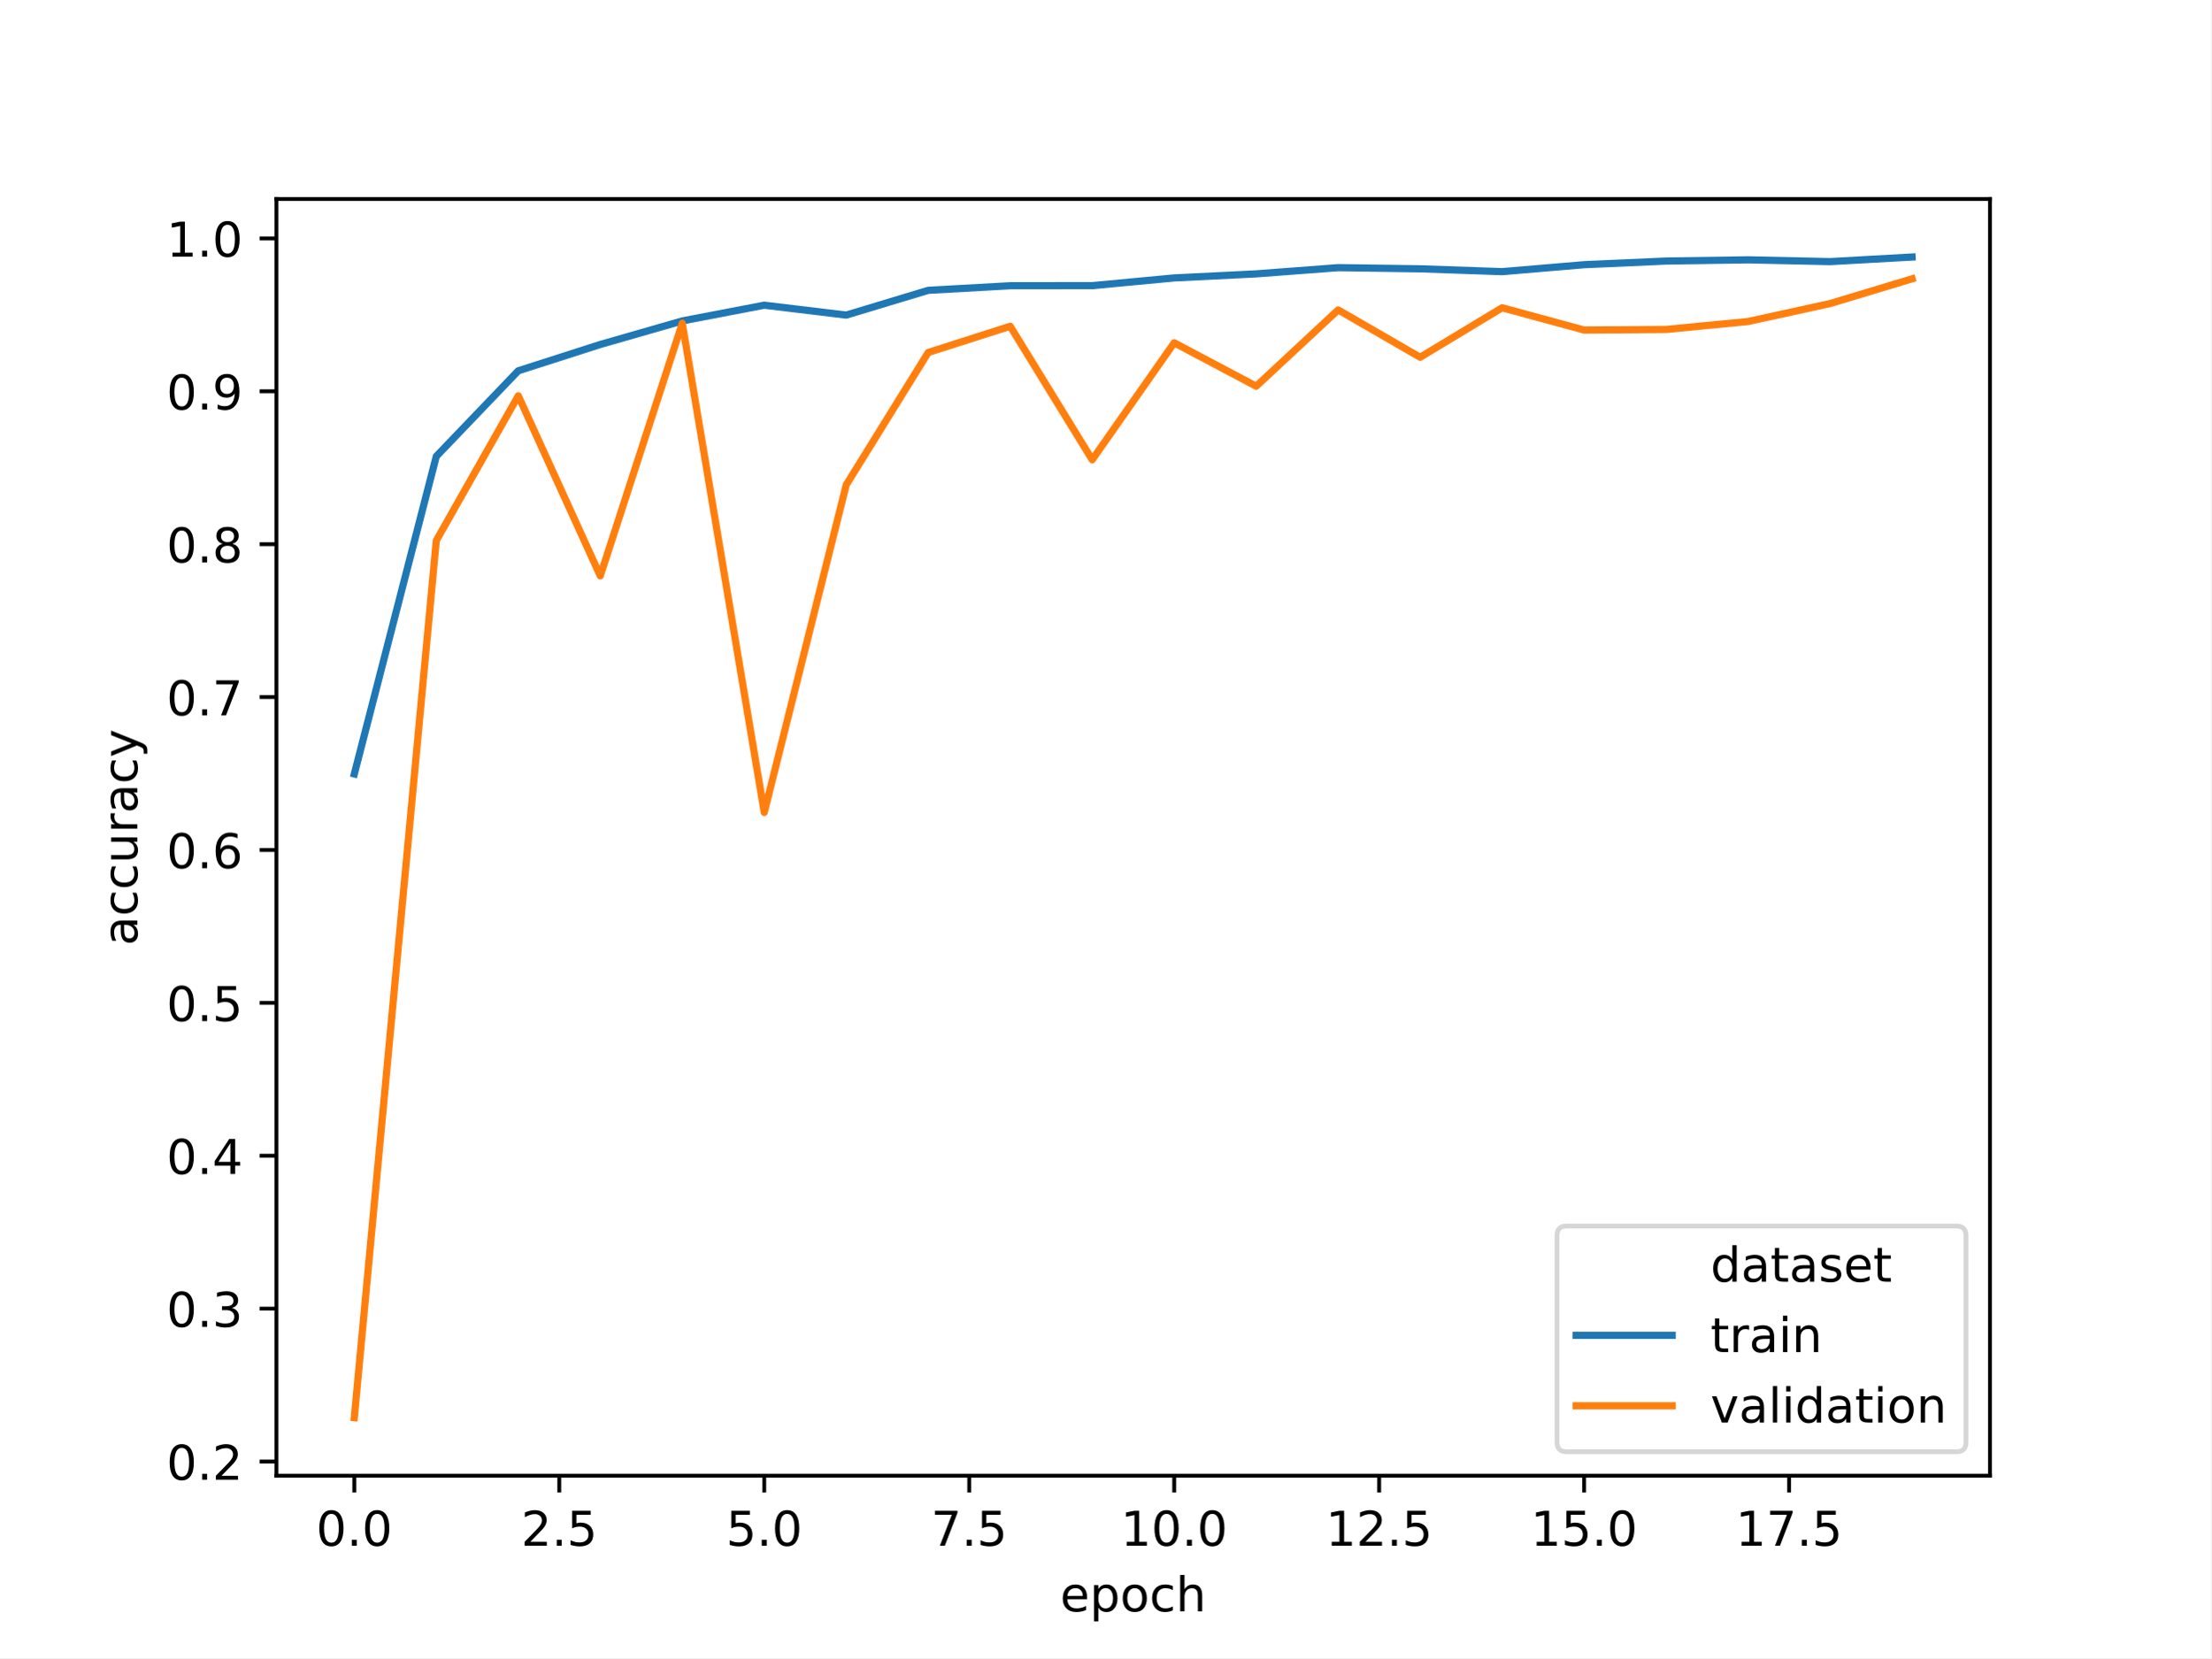
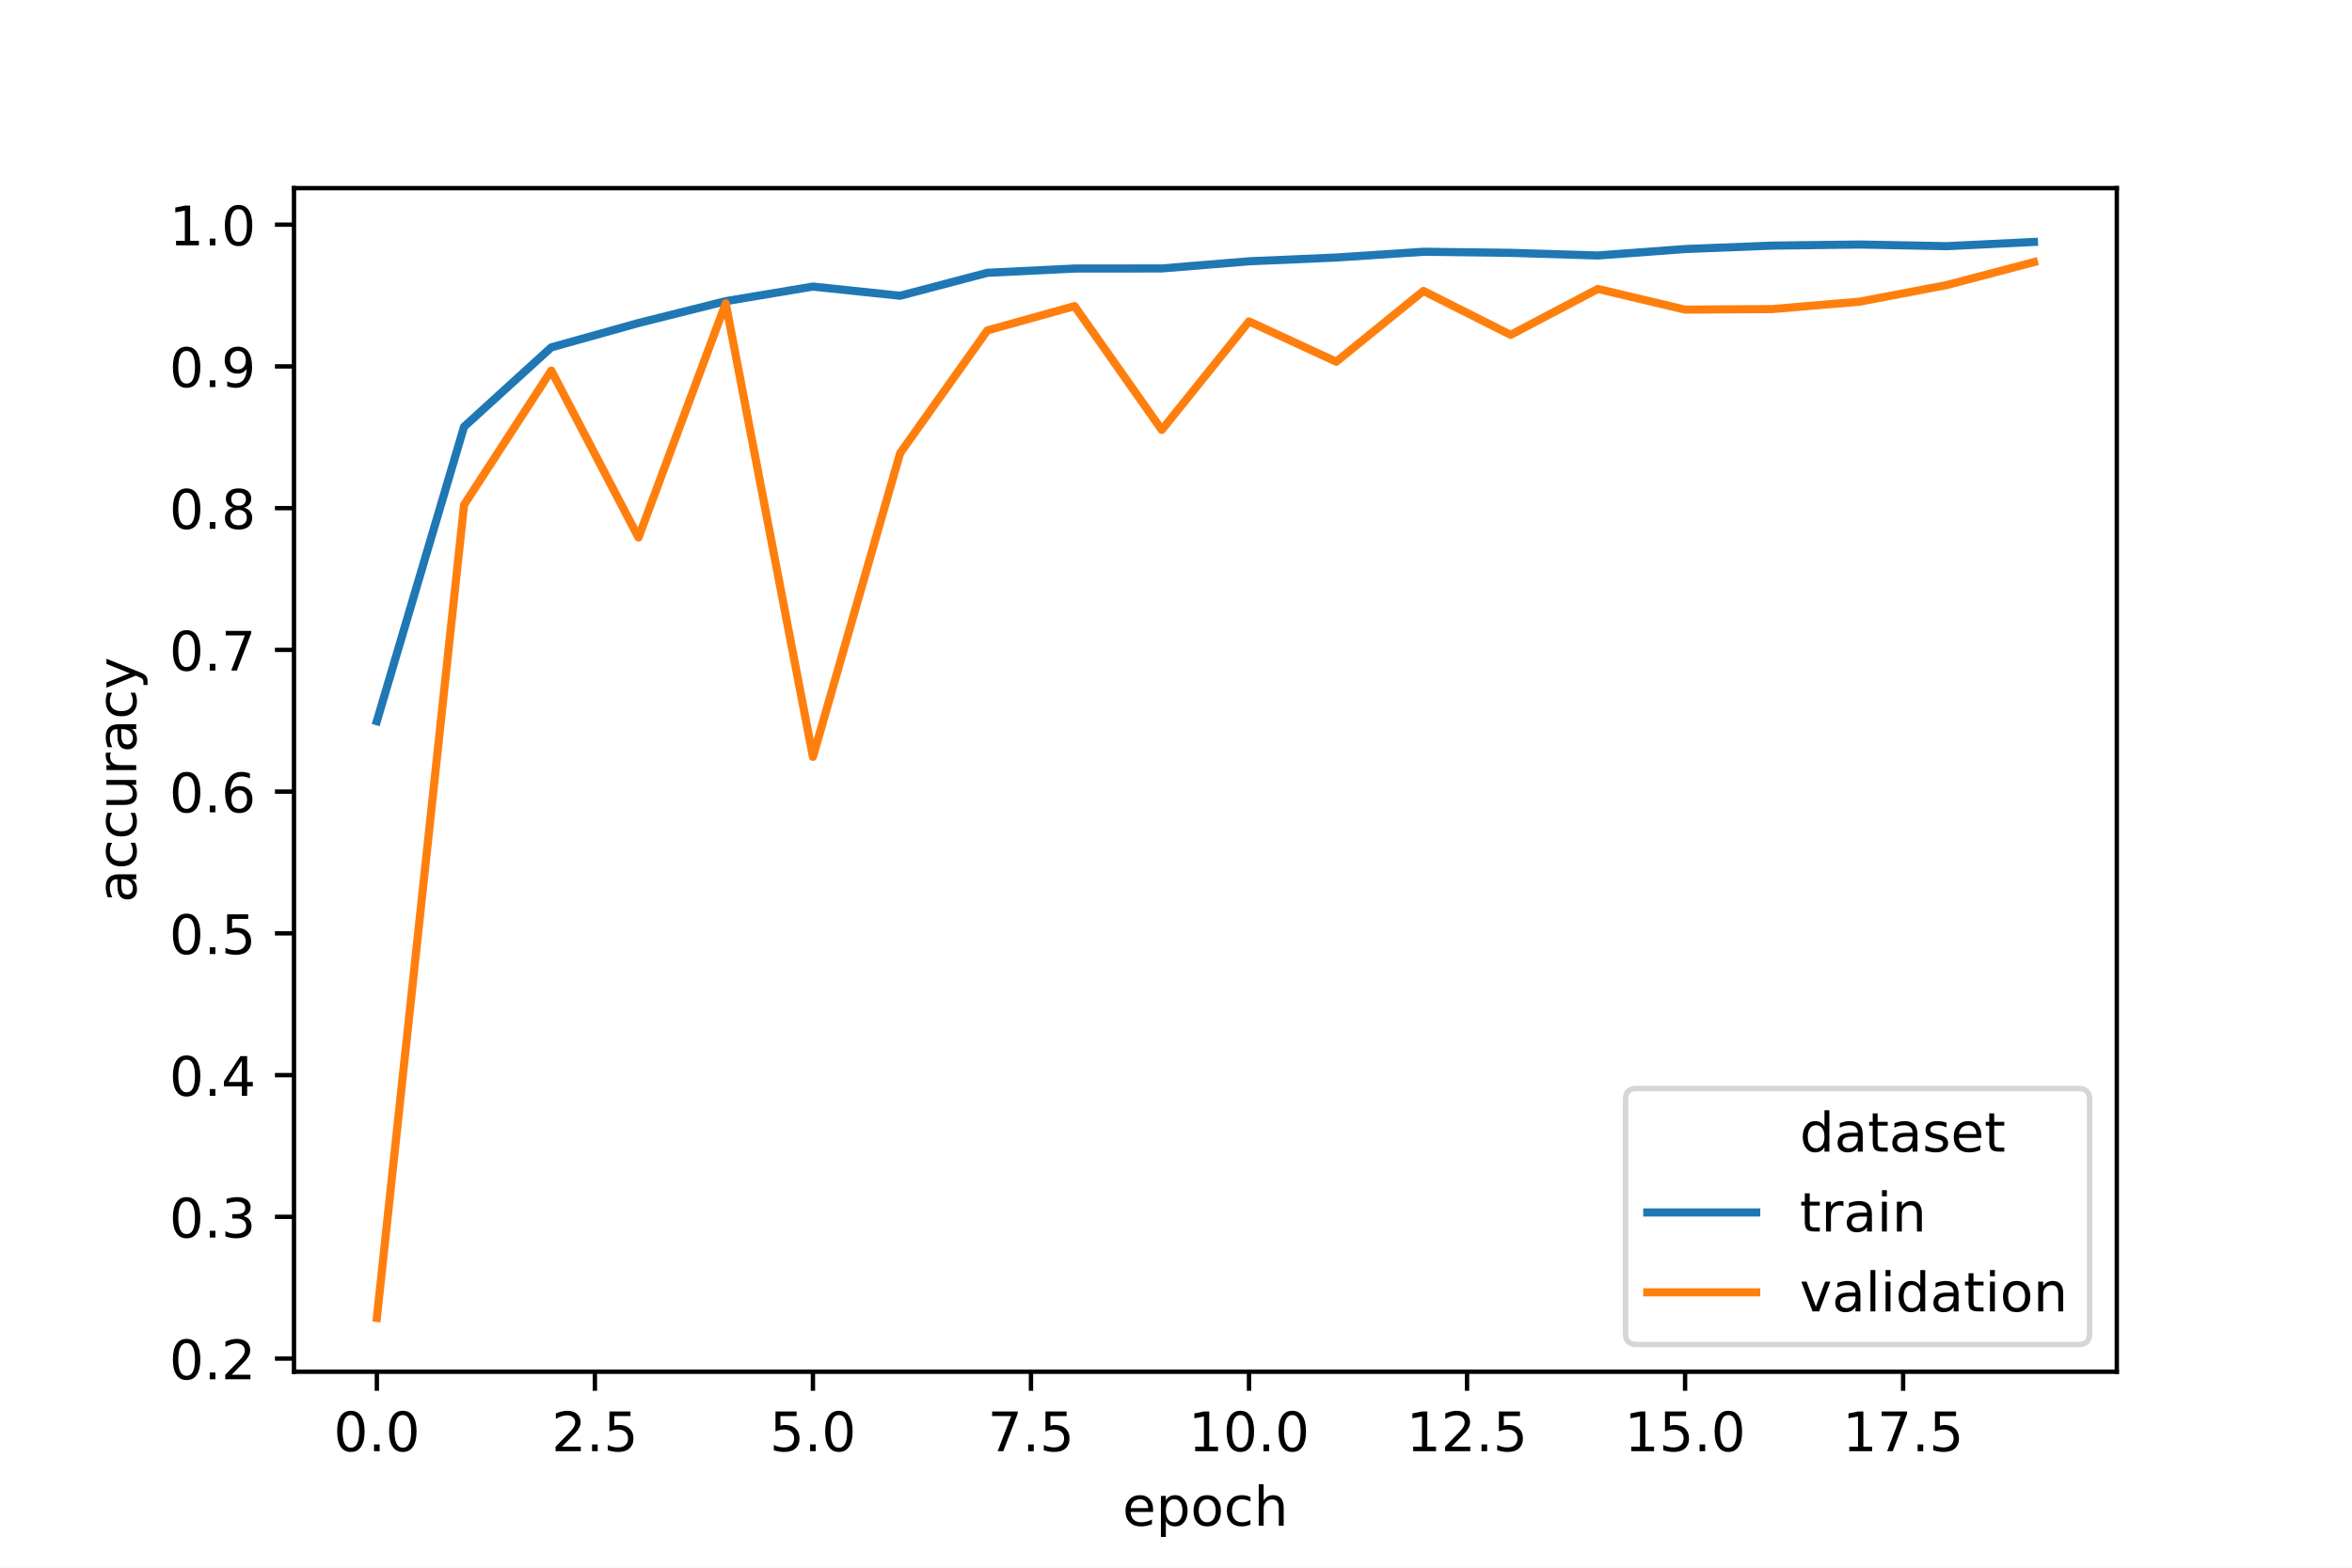
- <svg xmlns="http://www.w3.org/2000/svg" xmlns:xlink="http://www.w3.org/1999/xlink" height="345.6pt" version="1.1" viewBox="0 0 460.8 345.6" width="460.8pt">
+ <svg xmlns="http://www.w3.org/2000/svg" xmlns:xlink="http://www.w3.org/1999/xlink" height="288pt" version="1.1" viewBox="0 0 432 288" width="432pt">
  <defs>
    <style type="text/css">
*{stroke-linecap:butt;stroke-linejoin:round;}
  </style>
  </defs>
  <g id="figure_1">
    <g id="patch_1">
-       <path d="M 0 345.6  L 460.8 345.6  L 460.8 0  L 0 0  z " style="fill:#ffffff;" />
+       <path d="M 0 288  L 432 288  L 432 0  L 0 0  z " style="fill:#ffffff;" />
    </g>
    <g id="axes_1">
      <g id="patch_2">
-         <path d="M 57.6 307.584  L 414.72 307.584  L 414.72 41.472  L 57.6 41.472  z " style="fill:#ffffff;" />
+         <path d="M 54 252  L 388.8 252  L 388.8 34.56  L 54 34.56  z " style="fill:#ffffff;" />
      </g>
      <g id="matplotlib.axis_1">
        <g id="xtick_1">
          <g id="line2d_1">
            <defs>
-               <path d="M 0 0  L 0 3.5  " id="m72e42066ee" style="stroke:#000000;stroke-width:0.8;" />
-             </defs>
-             <g>
-               <use style="stroke:#000000;stroke-width:0.8;" x="73.833" xlink:href="#m72e42066ee" y="307.584" />
+               <path d="M 0 0  L 0 3.5  " id="ma0c71a4631" style="stroke:#000000;stroke-width:0.8;" />
+             </defs>
+             <g>
+               <use style="stroke:#000000;stroke-width:0.8;" x="69.218" xlink:href="#ma0c71a4631" y="252" />
            </g>
          </g>
          <g id="text_1">
            <defs>
              <path d="M 31.781 66.406  Q 24.172 66.406 20.328 58.906  Q 16.5 51.422 16.5 36.375  Q 16.5 21.391 20.328 13.891  Q 24.172 6.391 31.781 6.391  Q 39.453 6.391 43.281 13.891  Q 47.125 21.391 47.125 36.375  Q 47.125 51.422 43.281 58.906  Q 39.453 66.406 31.781 66.406  z M 31.781 74.219  Q 44.047 74.219 50.516 64.516  Q 56.984 54.828 56.984 36.375  Q 56.984 17.969 50.516 8.266  Q 44.047 -1.422 31.781 -1.422  Q 19.531 -1.422 13.062 8.266  Q 6.594 17.969 6.594 36.375  Q 6.594 54.828 13.062 64.516  Q 19.531 74.219 31.781 74.219  z " id="DejaVuSans-48" />
              <path d="M 10.688 12.406  L 21 12.406  L 21 0  L 10.688 0  z " id="DejaVuSans-46" />
            </defs>
-             <g transform="translate(65.88116 322.1824)scale(0.1 -0.1)">
+             <g transform="translate(61.26662 266.5984)scale(0.1 -0.1)">
              <use xlink:href="#DejaVuSans-48" />
              <use x="63.623" xlink:href="#DejaVuSans-46" />
              <use x="95.41" xlink:href="#DejaVuSans-48" />
            </g>
          </g>
        </g>
        <g id="xtick_2">
          <g id="line2d_2">
            <g>
-               <use style="stroke:#000000;stroke-width:0.8;" x="116.55" xlink:href="#m72e42066ee" y="307.584" />
+               <use style="stroke:#000000;stroke-width:0.8;" x="109.266" xlink:href="#ma0c71a4631" y="252" />
            </g>
          </g>
          <g id="text_2">
            <defs>
              <path d="M 19.188 8.297  L 53.609 8.297  L 53.609 0  L 7.328 0  L 7.328 8.297  Q 12.938 14.109 22.625 23.891  Q 32.328 33.688 34.812 36.531  Q 39.547 41.844 41.422 45.531  Q 43.312 49.219 43.312 52.781  Q 43.312 58.594 39.234 62.25  Q 35.156 65.922 28.609 65.922  Q 23.969 65.922 18.812 64.312  Q 13.672 62.703 7.812 59.422  L 7.812 69.391  Q 13.766 71.781 18.938 73  Q 24.125 74.219 28.422 74.219  Q 39.75 74.219 46.484 68.547  Q 53.219 62.891 53.219 53.422  Q 53.219 48.922 51.531 44.891  Q 49.859 40.875 45.406 35.406  Q 44.188 33.984 37.641 27.219  Q 31.109 20.453 19.188 8.297  z " id="DejaVuSans-50" />
              <path d="M 10.797 72.906  L 49.516 72.906  L 49.516 64.594  L 19.828 64.594  L 19.828 46.734  Q 21.969 47.469 24.109 47.828  Q 26.266 48.188 28.422 48.188  Q 40.625 48.188 47.75 41.5  Q 54.891 34.812 54.891 23.391  Q 54.891 11.625 47.562 5.094  Q 40.234 -1.422 26.906 -1.422  Q 22.312 -1.422 17.547 -0.641  Q 12.797 0.141 7.719 1.703  L 7.719 11.625  Q 12.109 9.234 16.797 8.062  Q 21.484 6.891 26.703 6.891  Q 35.156 6.891 40.078 11.328  Q 45.016 15.766 45.016 23.391  Q 45.016 31 40.078 35.438  Q 35.156 39.891 26.703 39.891  Q 22.75 39.891 18.812 39.016  Q 14.891 38.141 10.797 36.281  z " id="DejaVuSans-53" />
            </defs>
-             <g transform="translate(108.5989 322.1824)scale(0.1 -0.1)">
+             <g transform="translate(101.3145 266.5984)scale(0.1 -0.1)">
              <use xlink:href="#DejaVuSans-50" />
              <use x="63.623" xlink:href="#DejaVuSans-46" />
              <use x="95.41" xlink:href="#DejaVuSans-53" />
            </g>
          </g>
        </g>
        <g id="xtick_3">
          <g id="line2d_3">
            <g>
-               <use style="stroke:#000000;stroke-width:0.8;" x="159.268" xlink:href="#m72e42066ee" y="307.584" />
+               <use style="stroke:#000000;stroke-width:0.8;" x="149.314" xlink:href="#ma0c71a4631" y="252" />
            </g>
          </g>
          <g id="text_3">
-             <g transform="translate(151.3166 322.1824)scale(0.1 -0.1)">
+             <g transform="translate(141.3623 266.5984)scale(0.1 -0.1)">
              <use xlink:href="#DejaVuSans-53" />
              <use x="63.623" xlink:href="#DejaVuSans-46" />
              <use x="95.41" xlink:href="#DejaVuSans-48" />
            </g>
          </g>
        </g>
        <g id="xtick_4">
          <g id="line2d_4">
            <g>
-               <use style="stroke:#000000;stroke-width:0.8;" x="201.986" xlink:href="#m72e42066ee" y="307.584" />
+               <use style="stroke:#000000;stroke-width:0.8;" x="189.362" xlink:href="#ma0c71a4631" y="252" />
            </g>
          </g>
          <g id="text_4">
            <defs>
              <path d="M 8.203 72.906  L 55.078 72.906  L 55.078 68.703  L 28.609 0  L 18.312 0  L 43.219 64.594  L 8.203 64.594  z " id="DejaVuSans-55" />
            </defs>
-             <g transform="translate(194.0343 322.1824)scale(0.1 -0.1)">
+             <g transform="translate(181.4102 266.5984)scale(0.1 -0.1)">
              <use xlink:href="#DejaVuSans-55" />
              <use x="63.623" xlink:href="#DejaVuSans-46" />
              <use x="95.41" xlink:href="#DejaVuSans-53" />
            </g>
          </g>
        </g>
        <g id="xtick_5">
          <g id="line2d_5">
            <g>
-               <use style="stroke:#000000;stroke-width:0.8;" x="244.704" xlink:href="#m72e42066ee" y="307.584" />
+               <use style="stroke:#000000;stroke-width:0.8;" x="229.41" xlink:href="#ma0c71a4631" y="252" />
            </g>
          </g>
          <g id="text_5">
            <defs>
              <path d="M 12.406 8.297  L 28.516 8.297  L 28.516 63.922  L 10.984 60.406  L 10.984 69.391  L 28.422 72.906  L 38.281 72.906  L 38.281 8.297  L 54.391 8.297  L 54.391 0  L 12.406 0  z " id="DejaVuSans-49" />
            </defs>
-             <g transform="translate(233.5707 322.1824)scale(0.1 -0.1)">
+             <g transform="translate(218.2768 266.5984)scale(0.1 -0.1)">
              <use xlink:href="#DejaVuSans-49" />
              <use x="63.623" xlink:href="#DejaVuSans-48" />
              <use x="127.246" xlink:href="#DejaVuSans-46" />
              <use x="159.033" xlink:href="#DejaVuSans-48" />
            </g>
          </g>
        </g>
        <g id="xtick_6">
          <g id="line2d_6">
            <g>
-               <use style="stroke:#000000;stroke-width:0.8;" x="287.421" xlink:href="#m72e42066ee" y="307.584" />
+               <use style="stroke:#000000;stroke-width:0.8;" x="269.457" xlink:href="#ma0c71a4631" y="252" />
            </g>
          </g>
          <g id="text_6">
-             <g transform="translate(276.2884 322.1824)scale(0.1 -0.1)">
+             <g transform="translate(258.3246 266.5984)scale(0.1 -0.1)">
              <use xlink:href="#DejaVuSans-49" />
              <use x="63.623" xlink:href="#DejaVuSans-50" />
              <use x="127.246" xlink:href="#DejaVuSans-46" />
              <use x="159.033" xlink:href="#DejaVuSans-53" />
            </g>
          </g>
        </g>
        <g id="xtick_7">
          <g id="line2d_7">
            <g>
-               <use style="stroke:#000000;stroke-width:0.8;" x="330.139" xlink:href="#m72e42066ee" y="307.584" />
+               <use style="stroke:#000000;stroke-width:0.8;" x="309.505" xlink:href="#ma0c71a4631" y="252" />
            </g>
          </g>
          <g id="text_7">
-             <g transform="translate(319.0061 322.1824)scale(0.1 -0.1)">
+             <g transform="translate(298.3725 266.5984)scale(0.1 -0.1)">
              <use xlink:href="#DejaVuSans-49" />
              <use x="63.623" xlink:href="#DejaVuSans-53" />
              <use x="127.246" xlink:href="#DejaVuSans-46" />
              <use x="159.033" xlink:href="#DejaVuSans-48" />
            </g>
          </g>
        </g>
        <g id="xtick_8">
          <g id="line2d_8">
            <g>
-               <use style="stroke:#000000;stroke-width:0.8;" x="372.857" xlink:href="#m72e42066ee" y="307.584" />
+               <use style="stroke:#000000;stroke-width:0.8;" x="349.553" xlink:href="#ma0c71a4631" y="252" />
            </g>
          </g>
          <g id="text_8">
-             <g transform="translate(361.7238 322.1824)scale(0.1 -0.1)">
+             <g transform="translate(338.4203 266.5984)scale(0.1 -0.1)">
              <use xlink:href="#DejaVuSans-49" />
              <use x="63.623" xlink:href="#DejaVuSans-55" />
              <use x="127.246" xlink:href="#DejaVuSans-46" />
              <use x="159.033" xlink:href="#DejaVuSans-53" />
            </g>
          </g>
        </g>
        <g id="text_9">
          <defs>
            <path d="M 56.203 29.594  L 56.203 25.203  L 14.891 25.203  Q 15.484 15.922 20.484 11.062  Q 25.484 6.203 34.422 6.203  Q 39.594 6.203 44.453 7.469  Q 49.312 8.734 54.109 11.281  L 54.109 2.781  Q 49.266 0.734 44.188 -0.344  Q 39.109 -1.422 33.891 -1.422  Q 20.797 -1.422 13.156 6.188  Q 5.516 13.812 5.516 26.812  Q 5.516 40.234 12.766 48.109  Q 20.016 56 32.328 56  Q 43.359 56 49.781 48.891  Q 56.203 41.797 56.203 29.594  z M 47.219 32.234  Q 47.125 39.594 43.094 43.984  Q 39.062 48.391 32.422 48.391  Q 24.906 48.391 20.391 44.141  Q 15.875 39.891 15.188 32.172  z " id="DejaVuSans-101" />
            <path d="M 18.109 8.203  L 18.109 -20.797  L 9.078 -20.797  L 9.078 54.688  L 18.109 54.688  L 18.109 46.391  Q 20.953 51.266 25.266 53.625  Q 29.594 56 35.594 56  Q 45.562 56 51.781 48.094  Q 58.016 40.188 58.016 27.297  Q 58.016 14.406 51.781 6.484  Q 45.562 -1.422 35.594 -1.422  Q 29.594 -1.422 25.266 0.953  Q 20.953 3.328 18.109 8.203  z M 48.688 27.297  Q 48.688 37.203 44.609 42.844  Q 40.531 48.484 33.406 48.484  Q 26.266 48.484 22.188 42.844  Q 18.109 37.203 18.109 27.297  Q 18.109 17.391 22.188 11.75  Q 26.266 6.109 33.406 6.109  Q 40.531 6.109 44.609 11.75  Q 48.688 17.391 48.688 27.297  z " id="DejaVuSans-112" />
            <path d="M 30.609 48.391  Q 23.391 48.391 19.188 42.75  Q 14.984 37.109 14.984 27.297  Q 14.984 17.484 19.156 11.844  Q 23.344 6.203 30.609 6.203  Q 37.797 6.203 41.984 11.859  Q 46.188 17.531 46.188 27.297  Q 46.188 37.016 41.984 42.703  Q 37.797 48.391 30.609 48.391  z M 30.609 56  Q 42.328 56 49.016 48.375  Q 55.719 40.766 55.719 27.297  Q 55.719 13.875 49.016 6.219  Q 42.328 -1.422 30.609 -1.422  Q 18.844 -1.422 12.172 6.219  Q 5.516 13.875 5.516 27.297  Q 5.516 40.766 12.172 48.375  Q 18.844 56 30.609 56  z " id="DejaVuSans-111" />
            <path d="M 48.781 52.594  L 48.781 44.188  Q 44.969 46.297 41.141 47.344  Q 37.312 48.391 33.406 48.391  Q 24.656 48.391 19.812 42.844  Q 14.984 37.312 14.984 27.297  Q 14.984 17.281 19.812 11.734  Q 24.656 6.203 33.406 6.203  Q 37.312 6.203 41.141 7.25  Q 44.969 8.297 48.781 10.406  L 48.781 2.094  Q 45.016 0.344 40.984 -0.531  Q 36.969 -1.422 32.422 -1.422  Q 20.062 -1.422 12.781 6.344  Q 5.516 14.109 5.516 27.297  Q 5.516 40.672 12.859 48.328  Q 20.219 56 33.016 56  Q 37.156 56 41.109 55.141  Q 45.062 54.297 48.781 52.594  z " id="DejaVuSans-99" />
            <path d="M 54.891 33.016  L 54.891 0  L 45.906 0  L 45.906 32.719  Q 45.906 40.484 42.875 44.328  Q 39.844 48.188 33.797 48.188  Q 26.516 48.188 22.312 43.547  Q 18.109 38.922 18.109 30.906  L 18.109 0  L 9.078 0  L 9.078 75.984  L 18.109 75.984  L 18.109 46.188  Q 21.344 51.125 25.703 53.562  Q 30.078 56 35.797 56  Q 45.219 56 50.047 50.172  Q 54.891 44.344 54.891 33.016  z " id="DejaVuSans-104" />
          </defs>
-           <g transform="translate(220.9319 335.8606)scale(0.1 -0.1)">
+           <g transform="translate(206.1719 280.2766)scale(0.1 -0.1)">
            <use xlink:href="#DejaVuSans-101" />
            <use x="61.523" xlink:href="#DejaVuSans-112" />
            <use x="125" xlink:href="#DejaVuSans-111" />
            <use x="186.182" xlink:href="#DejaVuSans-99" />
            <use x="241.162" xlink:href="#DejaVuSans-104" />
          </g>
        </g>
      </g>
      <g id="matplotlib.axis_2">
        <g id="ytick_1">
          <g id="line2d_9">
            <defs>
-               <path d="M 0 0  L -3.5 0  " id="mc5e299f702" style="stroke:#000000;stroke-width:0.8;" />
-             </defs>
-             <g>
-               <use style="stroke:#000000;stroke-width:0.8;" x="57.6" xlink:href="#mc5e299f702" y="304.632" />
+               <path d="M 0 0  L -3.5 0  " id="m2ce547d11b" style="stroke:#000000;stroke-width:0.8;" />
+             </defs>
+             <g>
+               <use style="stroke:#000000;stroke-width:0.8;" x="54" xlink:href="#m2ce547d11b" y="249.588" />
            </g>
          </g>
          <g id="text_10">
-             <g transform="translate(34.69687 308.4313)scale(0.1 -0.1)">
+             <g transform="translate(31.09688 253.3872)scale(0.1 -0.1)">
              <use xlink:href="#DejaVuSans-48" />
              <use x="63.623" xlink:href="#DejaVuSans-46" />
              <use x="95.41" xlink:href="#DejaVuSans-50" />
            </g>
          </g>
        </g>
        <g id="ytick_2">
          <g id="line2d_10">
            <g>
-               <use style="stroke:#000000;stroke-width:0.8;" x="57.6" xlink:href="#mc5e299f702" y="272.764" />
+               <use style="stroke:#000000;stroke-width:0.8;" x="54" xlink:href="#m2ce547d11b" y="223.548" />
            </g>
          </g>
          <g id="text_11">
            <defs>
              <path d="M 40.578 39.312  Q 47.656 37.797 51.625 33  Q 55.609 28.219 55.609 21.188  Q 55.609 10.406 48.188 4.484  Q 40.766 -1.422 27.094 -1.422  Q 22.516 -1.422 17.656 -0.516  Q 12.797 0.391 7.625 2.203  L 7.625 11.719  Q 11.719 9.328 16.594 8.109  Q 21.484 6.891 26.812 6.891  Q 36.078 6.891 40.938 10.547  Q 45.797 14.203 45.797 21.188  Q 45.797 27.641 41.281 31.266  Q 36.766 34.906 28.719 34.906  L 20.219 34.906  L 20.219 43.016  L 29.109 43.016  Q 36.375 43.016 40.234 45.922  Q 44.094 48.828 44.094 54.297  Q 44.094 59.906 40.109 62.906  Q 36.141 65.922 28.719 65.922  Q 24.656 65.922 20.016 65.031  Q 15.375 64.156 9.812 62.312  L 9.812 71.094  Q 15.438 72.656 20.344 73.438  Q 25.25 74.219 29.594 74.219  Q 40.828 74.219 47.359 69.109  Q 53.906 64.016 53.906 55.328  Q 53.906 49.266 50.438 45.094  Q 46.969 40.922 40.578 39.312  z " id="DejaVuSans-51" />
            </defs>
-             <g transform="translate(34.69687 276.5629)scale(0.1 -0.1)">
+             <g transform="translate(31.09688 227.3475)scale(0.1 -0.1)">
              <use xlink:href="#DejaVuSans-48" />
              <use x="63.623" xlink:href="#DejaVuSans-46" />
              <use x="95.41" xlink:href="#DejaVuSans-51" />
            </g>
          </g>
        </g>
        <g id="ytick_3">
          <g id="line2d_11">
            <g>
-               <use style="stroke:#000000;stroke-width:0.8;" x="57.6" xlink:href="#mc5e299f702" y="240.895" />
+               <use style="stroke:#000000;stroke-width:0.8;" x="54" xlink:href="#m2ce547d11b" y="197.509" />
            </g>
          </g>
          <g id="text_12">
            <defs>
              <path d="M 37.797 64.312  L 12.891 25.391  L 37.797 25.391  z M 35.203 72.906  L 47.609 72.906  L 47.609 25.391  L 58.016 25.391  L 58.016 17.188  L 47.609 17.188  L 47.609 0  L 37.797 0  L 37.797 17.188  L 4.891 17.188  L 4.891 26.703  z " id="DejaVuSans-52" />
            </defs>
-             <g transform="translate(34.69687 244.6945)scale(0.1 -0.1)">
+             <g transform="translate(31.09688 201.3079)scale(0.1 -0.1)">
              <use xlink:href="#DejaVuSans-48" />
              <use x="63.623" xlink:href="#DejaVuSans-46" />
              <use x="95.41" xlink:href="#DejaVuSans-52" />
            </g>
          </g>
        </g>
        <g id="ytick_4">
          <g id="line2d_12">
            <g>
-               <use style="stroke:#000000;stroke-width:0.8;" x="57.6" xlink:href="#mc5e299f702" y="209.027" />
+               <use style="stroke:#000000;stroke-width:0.8;" x="54" xlink:href="#m2ce547d11b" y="171.469" />
            </g>
          </g>
          <g id="text_13">
-             <g transform="translate(34.69687 212.8261)scale(0.1 -0.1)">
+             <g transform="translate(31.09688 175.2683)scale(0.1 -0.1)">
              <use xlink:href="#DejaVuSans-48" />
              <use x="63.623" xlink:href="#DejaVuSans-46" />
              <use x="95.41" xlink:href="#DejaVuSans-53" />
            </g>
          </g>
        </g>
        <g id="ytick_5">
          <g id="line2d_13">
            <g>
-               <use style="stroke:#000000;stroke-width:0.8;" x="57.6" xlink:href="#mc5e299f702" y="177.159" />
+               <use style="stroke:#000000;stroke-width:0.8;" x="54" xlink:href="#m2ce547d11b" y="145.429" />
            </g>
          </g>
          <g id="text_14">
            <defs>
              <path d="M 33.016 40.375  Q 26.375 40.375 22.484 35.828  Q 18.609 31.297 18.609 23.391  Q 18.609 15.531 22.484 10.953  Q 26.375 6.391 33.016 6.391  Q 39.656 6.391 43.531 10.953  Q 47.406 15.531 47.406 23.391  Q 47.406 31.297 43.531 35.828  Q 39.656 40.375 33.016 40.375  z M 52.594 71.297  L 52.594 62.312  Q 48.875 64.062 45.094 64.984  Q 41.312 65.922 37.594 65.922  Q 27.828 65.922 22.672 59.328  Q 17.531 52.734 16.797 39.406  Q 19.672 43.656 24.016 45.922  Q 28.375 48.188 33.594 48.188  Q 44.578 48.188 50.953 41.516  Q 57.328 34.859 57.328 23.391  Q 57.328 12.156 50.688 5.359  Q 44.047 -1.422 33.016 -1.422  Q 20.359 -1.422 13.672 8.266  Q 6.984 17.969 6.984 36.375  Q 6.984 53.656 15.188 63.938  Q 23.391 74.219 37.203 74.219  Q 40.922 74.219 44.703 73.484  Q 48.484 72.75 52.594 71.297  z " id="DejaVuSans-54" />
            </defs>
-             <g transform="translate(34.69687 180.9578)scale(0.1 -0.1)">
+             <g transform="translate(31.09688 149.2286)scale(0.1 -0.1)">
              <use xlink:href="#DejaVuSans-48" />
              <use x="63.623" xlink:href="#DejaVuSans-46" />
              <use x="95.41" xlink:href="#DejaVuSans-54" />
            </g>
          </g>
        </g>
        <g id="ytick_6">
          <g id="line2d_14">
            <g>
-               <use style="stroke:#000000;stroke-width:0.8;" x="57.6" xlink:href="#mc5e299f702" y="145.29" />
+               <use style="stroke:#000000;stroke-width:0.8;" x="54" xlink:href="#m2ce547d11b" y="119.39" />
            </g>
          </g>
          <g id="text_15">
-             <g transform="translate(34.69687 149.0894)scale(0.1 -0.1)">
+             <g transform="translate(31.09688 123.189)scale(0.1 -0.1)">
              <use xlink:href="#DejaVuSans-48" />
              <use x="63.623" xlink:href="#DejaVuSans-46" />
              <use x="95.41" xlink:href="#DejaVuSans-55" />
            </g>
          </g>
        </g>
        <g id="ytick_7">
          <g id="line2d_15">
            <g>
-               <use style="stroke:#000000;stroke-width:0.8;" x="57.6" xlink:href="#mc5e299f702" y="113.422" />
+               <use style="stroke:#000000;stroke-width:0.8;" x="54" xlink:href="#m2ce547d11b" y="93.35" />
            </g>
          </g>
          <g id="text_16">
            <defs>
              <path d="M 31.781 34.625  Q 24.75 34.625 20.719 30.859  Q 16.703 27.094 16.703 20.516  Q 16.703 13.922 20.719 10.156  Q 24.75 6.391 31.781 6.391  Q 38.812 6.391 42.859 10.172  Q 46.922 13.969 46.922 20.516  Q 46.922 27.094 42.891 30.859  Q 38.875 34.625 31.781 34.625  z M 21.922 38.812  Q 15.578 40.375 12.031 44.719  Q 8.5 49.078 8.5 55.328  Q 8.5 64.062 14.719 69.141  Q 20.953 74.219 31.781 74.219  Q 42.672 74.219 48.875 69.141  Q 55.078 64.062 55.078 55.328  Q 55.078 49.078 51.531 44.719  Q 48 40.375 41.703 38.812  Q 48.828 37.156 52.797 32.312  Q 56.781 27.484 56.781 20.516  Q 56.781 9.906 50.312 4.234  Q 43.844 -1.422 31.781 -1.422  Q 19.734 -1.422 13.25 4.234  Q 6.781 9.906 6.781 20.516  Q 6.781 27.484 10.781 32.312  Q 14.797 37.156 21.922 38.812  z M 18.312 54.391  Q 18.312 48.734 21.844 45.562  Q 25.391 42.391 31.781 42.391  Q 38.141 42.391 41.719 45.562  Q 45.312 48.734 45.312 54.391  Q 45.312 60.062 41.719 63.234  Q 38.141 66.406 31.781 66.406  Q 25.391 66.406 21.844 63.234  Q 18.312 60.062 18.312 54.391  z " id="DejaVuSans-56" />
            </defs>
-             <g transform="translate(34.69687 117.221)scale(0.1 -0.1)">
+             <g transform="translate(31.09688 97.14937)scale(0.1 -0.1)">
              <use xlink:href="#DejaVuSans-48" />
              <use x="63.623" xlink:href="#DejaVuSans-46" />
              <use x="95.41" xlink:href="#DejaVuSans-56" />
            </g>
          </g>
        </g>
        <g id="ytick_8">
          <g id="line2d_16">
            <g>
-               <use style="stroke:#000000;stroke-width:0.8;" x="57.6" xlink:href="#mc5e299f702" y="81.553" />
+               <use style="stroke:#000000;stroke-width:0.8;" x="54" xlink:href="#m2ce547d11b" y="67.311" />
            </g>
          </g>
          <g id="text_17">
            <defs>
              <path d="M 10.984 1.516  L 10.984 10.5  Q 14.703 8.734 18.5 7.812  Q 22.312 6.891 25.984 6.891  Q 35.75 6.891 40.891 13.453  Q 46.047 20.016 46.781 33.406  Q 43.953 29.203 39.594 26.953  Q 35.25 24.703 29.984 24.703  Q 19.047 24.703 12.672 31.312  Q 6.297 37.938 6.297 49.422  Q 6.297 60.641 12.938 67.422  Q 19.578 74.219 30.609 74.219  Q 43.266 74.219 49.922 64.516  Q 56.594 54.828 56.594 36.375  Q 56.594 19.141 48.406 8.859  Q 40.234 -1.422 26.422 -1.422  Q 22.703 -1.422 18.891 -0.688  Q 15.094 0.047 10.984 1.516  z M 30.609 32.422  Q 37.25 32.422 41.125 36.953  Q 45.016 41.5 45.016 49.422  Q 45.016 57.281 41.125 61.844  Q 37.25 66.406 30.609 66.406  Q 23.969 66.406 20.094 61.844  Q 16.219 57.281 16.219 49.422  Q 16.219 41.5 20.094 36.953  Q 23.969 32.422 30.609 32.422  z " id="DejaVuSans-57" />
            </defs>
-             <g transform="translate(34.69687 85.35265)scale(0.1 -0.1)">
+             <g transform="translate(31.09688 71.10974)scale(0.1 -0.1)">
              <use xlink:href="#DejaVuSans-48" />
              <use x="63.623" xlink:href="#DejaVuSans-46" />
              <use x="95.41" xlink:href="#DejaVuSans-57" />
            </g>
          </g>
        </g>
        <g id="ytick_9">
          <g id="line2d_17">
            <g>
-               <use style="stroke:#000000;stroke-width:0.8;" x="57.6" xlink:href="#mc5e299f702" y="49.685" />
+               <use style="stroke:#000000;stroke-width:0.8;" x="54" xlink:href="#m2ce547d11b" y="41.271" />
            </g>
          </g>
          <g id="text_18">
-             <g transform="translate(34.69687 53.48427)scale(0.1 -0.1)">
+             <g transform="translate(31.09688 45.0701)scale(0.1 -0.1)">
              <use xlink:href="#DejaVuSans-49" />
              <use x="63.623" xlink:href="#DejaVuSans-46" />
              <use x="95.41" xlink:href="#DejaVuSans-48" />
            </g>
          </g>
        </g>
        <g id="text_19">
          <defs>
            <path d="M 34.281 27.484  Q 23.391 27.484 19.188 25  Q 14.984 22.516 14.984 16.5  Q 14.984 11.719 18.141 8.906  Q 21.297 6.109 26.703 6.109  Q 34.188 6.109 38.703 11.406  Q 43.219 16.703 43.219 25.484  L 43.219 27.484  z M 52.203 31.203  L 52.203 0  L 43.219 0  L 43.219 8.297  Q 40.141 3.328 35.547 0.953  Q 30.953 -1.422 24.312 -1.422  Q 15.922 -1.422 10.953 3.297  Q 6 8.016 6 15.922  Q 6 25.141 12.172 29.828  Q 18.359 34.516 30.609 34.516  L 43.219 34.516  L 43.219 35.406  Q 43.219 41.609 39.141 45  Q 35.062 48.391 27.688 48.391  Q 23 48.391 18.547 47.266  Q 14.109 46.141 10.016 43.891  L 10.016 52.203  Q 14.938 54.109 19.578 55.047  Q 24.219 56 28.609 56  Q 40.484 56 46.344 49.844  Q 52.203 43.703 52.203 31.203  z " id="DejaVuSans-97" />
            <path d="M 8.5 21.578  L 8.5 54.688  L 17.484 54.688  L 17.484 21.922  Q 17.484 14.156 20.5 10.266  Q 23.531 6.391 29.594 6.391  Q 36.859 6.391 41.078 11.031  Q 45.312 15.672 45.312 23.688  L 45.312 54.688  L 54.297 54.688  L 54.297 0  L 45.312 0  L 45.312 8.406  Q 42.047 3.422 37.719 1  Q 33.406 -1.422 27.688 -1.422  Q 18.266 -1.422 13.375 4.438  Q 8.5 10.297 8.5 21.578  z M 31.109 56  z " id="DejaVuSans-117" />
            <path d="M 41.109 46.297  Q 39.594 47.172 37.812 47.578  Q 36.031 48 33.891 48  Q 26.266 48 22.188 43.047  Q 18.109 38.094 18.109 28.812  L 18.109 0  L 9.078 0  L 9.078 54.688  L 18.109 54.688  L 18.109 46.188  Q 20.953 51.172 25.484 53.578  Q 30.031 56 36.531 56  Q 37.453 56 38.578 55.875  Q 39.703 55.766 41.062 55.516  z " id="DejaVuSans-114" />
            <path d="M 32.172 -5.078  Q 28.375 -14.844 24.75 -17.812  Q 21.141 -20.797 15.094 -20.797  L 7.906 -20.797  L 7.906 -13.281  L 13.188 -13.281  Q 16.891 -13.281 18.938 -11.516  Q 21 -9.766 23.484 -3.219  L 25.094 0.875  L 2.984 54.688  L 12.5 54.688  L 29.594 11.922  L 46.688 54.688  L 56.203 54.688  z " id="DejaVuSans-121" />
          </defs>
-           <g transform="translate(28.61719 197.0874)rotate(-90)scale(0.1 -0.1)">
+           <g transform="translate(25.01719 165.8394)rotate(-90)scale(0.1 -0.1)">
            <use xlink:href="#DejaVuSans-97" />
            <use x="61.279" xlink:href="#DejaVuSans-99" />
            <use x="116.26" xlink:href="#DejaVuSans-99" />
            <use x="171.24" xlink:href="#DejaVuSans-117" />
            <use x="234.619" xlink:href="#DejaVuSans-114" />
            <use x="275.732" xlink:href="#DejaVuSans-97" />
            <use x="337.012" xlink:href="#DejaVuSans-99" />
            <use x="391.992" xlink:href="#DejaVuSans-121" />
          </g>
        </g>
      </g>
      <g id="line2d_18">
-         <path clip-path="url(#pbb71bac7e9)" d="M 73.833 161.315  L 90.92 95.114  L 108.007 77.278  L 125.094 71.796  L 142.181 66.887  L 159.268 63.607  L 176.355 65.67  L 193.442 60.509  L 210.529 59.553  L 227.616 59.533  L 244.704 57.924  L 261.791 57.079  L 278.878 55.781  L 295.965 56.023  L 313.052 56.616  L 330.139 55.167  L 347.226 54.403  L 364.313 54.151  L 381.4 54.524  L 398.487 53.568  " style="fill:none;stroke:#1f77b4;stroke-linecap:square;stroke-width:1.5;" />
+         <path clip-path="url(#p863d9a9ff5)" d="M 69.218 132.484  L 85.237 78.391  L 101.256 63.817  L 117.276 59.338  L 133.295 55.326  L 149.314 52.647  L 165.333 54.332  L 181.352 50.115  L 197.371 49.334  L 213.39 49.318  L 229.41 48.003  L 245.429 47.312  L 261.448 46.252  L 277.467 46.449  L 293.486 46.934  L 309.505 45.751  L 325.524 45.126  L 341.544 44.92  L 357.563 45.225  L 373.582 44.444  " style="fill:none;stroke:#1f77b4;stroke-linecap:square;stroke-width:1.5;" />
      </g>
      <g id="line2d_19">
-         <path clip-path="url(#pbb71bac7e9)" d="M 73.833 295.488  L 90.92 112.667  L 108.007 82.489  L 125.094 120.031  L 142.181 67.37  L 159.268 169.342  L 176.355 101.049  L 193.442 73.466  L 210.529 68.003  L 227.616 95.828  L 244.704 71.444  L 261.791 80.497  L 278.878 64.593  L 295.965 74.462  L 313.052 64.141  L 330.139 68.788  L 347.226 68.667  L 364.313 67.007  L 381.4 63.265  L 398.487 58.105  " style="fill:none;stroke:#ff7f0e;stroke-linecap:square;stroke-width:1.5;" />
+         <path clip-path="url(#p863d9a9ff5)" d="M 69.218 242.116  L 85.237 92.734  L 101.256 68.075  L 117.276 98.75  L 133.295 55.721  L 149.314 139.043  L 165.333 83.24  L 181.352 60.702  L 197.371 56.239  L 213.39 78.974  L 229.41 59.05  L 245.429 66.447  L 261.448 53.452  L 277.467 61.516  L 293.486 53.082  L 309.505 56.88  L 325.524 56.781  L 341.544 55.425  L 357.563 52.367  L 373.582 48.151  " style="fill:none;stroke:#ff7f0e;stroke-linecap:square;stroke-width:1.5;" />
      </g>
      <g id="line2d_20" />
      <g id="line2d_21" />
      <g id="line2d_22" />
      <g id="patch_3">
-         <path d="M 57.6 307.584  L 57.6 41.472  " style="fill:none;stroke:#000000;stroke-linecap:square;stroke-linejoin:miter;stroke-width:0.8;" />
+         <path d="M 54 252  L 54 34.56  " style="fill:none;stroke:#000000;stroke-linecap:square;stroke-linejoin:miter;stroke-width:0.8;" />
      </g>
      <g id="patch_4">
-         <path d="M 414.72 307.584  L 414.72 41.472  " style="fill:none;stroke:#000000;stroke-linecap:square;stroke-linejoin:miter;stroke-width:0.8;" />
+         <path d="M 388.8 252  L 388.8 34.56  " style="fill:none;stroke:#000000;stroke-linecap:square;stroke-linejoin:miter;stroke-width:0.8;" />
      </g>
      <g id="patch_5">
-         <path d="M 57.6 307.584  L 414.72 307.584  " style="fill:none;stroke:#000000;stroke-linecap:square;stroke-linejoin:miter;stroke-width:0.8;" />
+         <path d="M 54 252  L 388.8 252  " style="fill:none;stroke:#000000;stroke-linecap:square;stroke-linejoin:miter;stroke-width:0.8;" />
      </g>
      <g id="patch_6">
-         <path d="M 57.6 41.472  L 414.72 41.472  " style="fill:none;stroke:#000000;stroke-linecap:square;stroke-linejoin:miter;stroke-width:0.8;" />
+         <path d="M 54 34.56  L 388.8 34.56  " style="fill:none;stroke:#000000;stroke-linecap:square;stroke-linejoin:miter;stroke-width:0.8;" />
      </g>
      <g id="legend_1">
        <g id="patch_7">
-           <path d="M 326.486 302.584  L 407.72 302.584  Q 409.72 302.584 409.72 300.584  L 409.72 257.55  Q 409.72 255.55 407.72 255.55  L 326.486 255.55  Q 324.486 255.55 324.486 257.55  L 324.486 300.584  Q 324.486 302.584 326.486 302.584  z " style="fill:#ffffff;opacity:0.8;stroke:#cccccc;stroke-linejoin:miter;" />
+           <path d="M 300.566 247  L 381.8 247  Q 383.8 247 383.8 245  L 383.8 201.966  Q 383.8 199.966 381.8 199.966  L 300.566 199.966  Q 298.566 199.966 298.566 201.966  L 298.566 245  Q 298.566 247 300.566 247  z " style="fill:#ffffff;opacity:0.8;stroke:#cccccc;stroke-linejoin:miter;" />
        </g>
        <g id="line2d_23">
-           <path d="M 328.486 263.648  L 348.486 263.648  " style="fill:none;" />
+           <path d="M 302.566 208.064  L 322.566 208.064  " style="fill:none;" />
        </g>
        <g id="line2d_24" />
        <g id="text_20">
          <defs>
            <path d="M 45.406 46.391  L 45.406 75.984  L 54.391 75.984  L 54.391 0  L 45.406 0  L 45.406 8.203  Q 42.578 3.328 38.25 0.953  Q 33.938 -1.422 27.875 -1.422  Q 17.969 -1.422 11.734 6.484  Q 5.516 14.406 5.516 27.297  Q 5.516 40.188 11.734 48.094  Q 17.969 56 27.875 56  Q 33.938 56 38.25 53.625  Q 42.578 51.266 45.406 46.391  z M 14.797 27.297  Q 14.797 17.391 18.875 11.75  Q 22.953 6.109 30.078 6.109  Q 37.203 6.109 41.297 11.75  Q 45.406 17.391 45.406 27.297  Q 45.406 37.203 41.297 42.844  Q 37.203 48.484 30.078 48.484  Q 22.953 48.484 18.875 42.844  Q 14.797 37.203 14.797 27.297  z " id="DejaVuSans-100" />
            <path d="M 18.312 70.219  L 18.312 54.688  L 36.812 54.688  L 36.812 47.703  L 18.312 47.703  L 18.312 18.016  Q 18.312 11.328 20.141 9.422  Q 21.969 7.516 27.594 7.516  L 36.812 7.516  L 36.812 0  L 27.594 0  Q 17.188 0 13.234 3.875  Q 9.281 7.766 9.281 18.016  L 9.281 47.703  L 2.688 47.703  L 2.688 54.688  L 9.281 54.688  L 9.281 70.219  z " id="DejaVuSans-116" />
            <path d="M 44.281 53.078  L 44.281 44.578  Q 40.484 46.531 36.375 47.5  Q 32.281 48.484 27.875 48.484  Q 21.188 48.484 17.844 46.438  Q 14.5 44.391 14.5 40.281  Q 14.5 37.156 16.891 35.375  Q 19.281 33.594 26.516 31.984  L 29.594 31.297  Q 39.156 29.25 43.188 25.516  Q 47.219 21.781 47.219 15.094  Q 47.219 7.469 41.188 3.016  Q 35.156 -1.422 24.609 -1.422  Q 20.219 -1.422 15.453 -0.562  Q 10.688 0.297 5.422 2  L 5.422 11.281  Q 10.406 8.688 15.234 7.391  Q 20.062 6.109 24.812 6.109  Q 31.156 6.109 34.562 8.281  Q 37.984 10.453 37.984 14.406  Q 37.984 18.062 35.516 20.016  Q 33.062 21.969 24.703 23.781  L 21.578 24.516  Q 13.234 26.266 9.516 29.906  Q 5.812 33.547 5.812 39.891  Q 5.812 47.609 11.281 51.797  Q 16.75 56 26.812 56  Q 31.781 56 36.172 55.266  Q 40.578 54.547 44.281 53.078  z " id="DejaVuSans-115" />
          </defs>
-           <g transform="translate(356.4856 267.1481)scale(0.1 -0.1)">
+           <g transform="translate(330.5656 211.5641)scale(0.1 -0.1)">
            <use xlink:href="#DejaVuSans-100" />
            <use x="63.477" xlink:href="#DejaVuSans-97" />
            <use x="124.756" xlink:href="#DejaVuSans-116" />
            <use x="163.965" xlink:href="#DejaVuSans-97" />
            <use x="225.244" xlink:href="#DejaVuSans-115" />
            <use x="277.344" xlink:href="#DejaVuSans-101" />
            <use x="338.867" xlink:href="#DejaVuSans-116" />
          </g>
        </g>
        <g id="line2d_25">
-           <path d="M 328.486 278.326  L 348.486 278.326  " style="fill:none;stroke:#1f77b4;stroke-linecap:square;stroke-width:1.5;" />
+           <path d="M 302.566 222.742  L 322.566 222.742  " style="fill:none;stroke:#1f77b4;stroke-linecap:square;stroke-width:1.5;" />
        </g>
        <g id="line2d_26" />
        <g id="text_21">
          <defs>
            <path d="M 9.422 54.688  L 18.406 54.688  L 18.406 0  L 9.422 0  z M 9.422 75.984  L 18.406 75.984  L 18.406 64.594  L 9.422 64.594  z " id="DejaVuSans-105" />
            <path d="M 54.891 33.016  L 54.891 0  L 45.906 0  L 45.906 32.719  Q 45.906 40.484 42.875 44.328  Q 39.844 48.188 33.797 48.188  Q 26.516 48.188 22.312 43.547  Q 18.109 38.922 18.109 30.906  L 18.109 0  L 9.078 0  L 9.078 54.688  L 18.109 54.688  L 18.109 46.188  Q 21.344 51.125 25.703 53.562  Q 30.078 56 35.797 56  Q 45.219 56 50.047 50.172  Q 54.891 44.344 54.891 33.016  z " id="DejaVuSans-110" />
          </defs>
-           <g transform="translate(356.4856 281.8262)scale(0.1 -0.1)">
+           <g transform="translate(330.5656 226.2422)scale(0.1 -0.1)">
            <use xlink:href="#DejaVuSans-116" />
            <use x="39.209" xlink:href="#DejaVuSans-114" />
            <use x="80.322" xlink:href="#DejaVuSans-97" />
            <use x="141.602" xlink:href="#DejaVuSans-105" />
            <use x="169.385" xlink:href="#DejaVuSans-110" />
          </g>
        </g>
        <g id="line2d_27">
-           <path d="M 328.486 293.004  L 348.486 293.004  " style="fill:none;stroke:#ff7f0e;stroke-linecap:square;stroke-width:1.5;" />
+           <path d="M 302.566 237.42  L 322.566 237.42  " style="fill:none;stroke:#ff7f0e;stroke-linecap:square;stroke-width:1.5;" />
        </g>
        <g id="line2d_28" />
        <g id="text_22">
          <defs>
            <path d="M 2.984 54.688  L 12.5 54.688  L 29.594 8.797  L 46.688 54.688  L 56.203 54.688  L 35.688 0  L 23.484 0  z " id="DejaVuSans-118" />
            <path d="M 9.422 75.984  L 18.406 75.984  L 18.406 0  L 9.422 0  z " id="DejaVuSans-108" />
          </defs>
-           <g transform="translate(356.4856 296.5043)scale(0.1 -0.1)">
+           <g transform="translate(330.5656 240.9203)scale(0.1 -0.1)">
            <use xlink:href="#DejaVuSans-118" />
            <use x="59.18" xlink:href="#DejaVuSans-97" />
            <use x="120.459" xlink:href="#DejaVuSans-108" />
            <use x="148.242" xlink:href="#DejaVuSans-105" />
            <use x="176.025" xlink:href="#DejaVuSans-100" />
            <use x="239.502" xlink:href="#DejaVuSans-97" />
            <use x="300.781" xlink:href="#DejaVuSans-116" />
            <use x="339.99" xlink:href="#DejaVuSans-105" />
            <use x="367.773" xlink:href="#DejaVuSans-111" />
            <use x="428.955" xlink:href="#DejaVuSans-110" />
          </g>
        </g>
      </g>
    </g>
  </g>
  <defs>
-     <clipPath id="pbb71bac7e9">
-       <rect height="266.112" width="357.12" x="57.6" y="41.472" />
+     <clipPath id="p863d9a9ff5">
+       <rect height="217.44" width="334.8" x="54" y="34.56" />
    </clipPath>
  </defs>
</svg>
